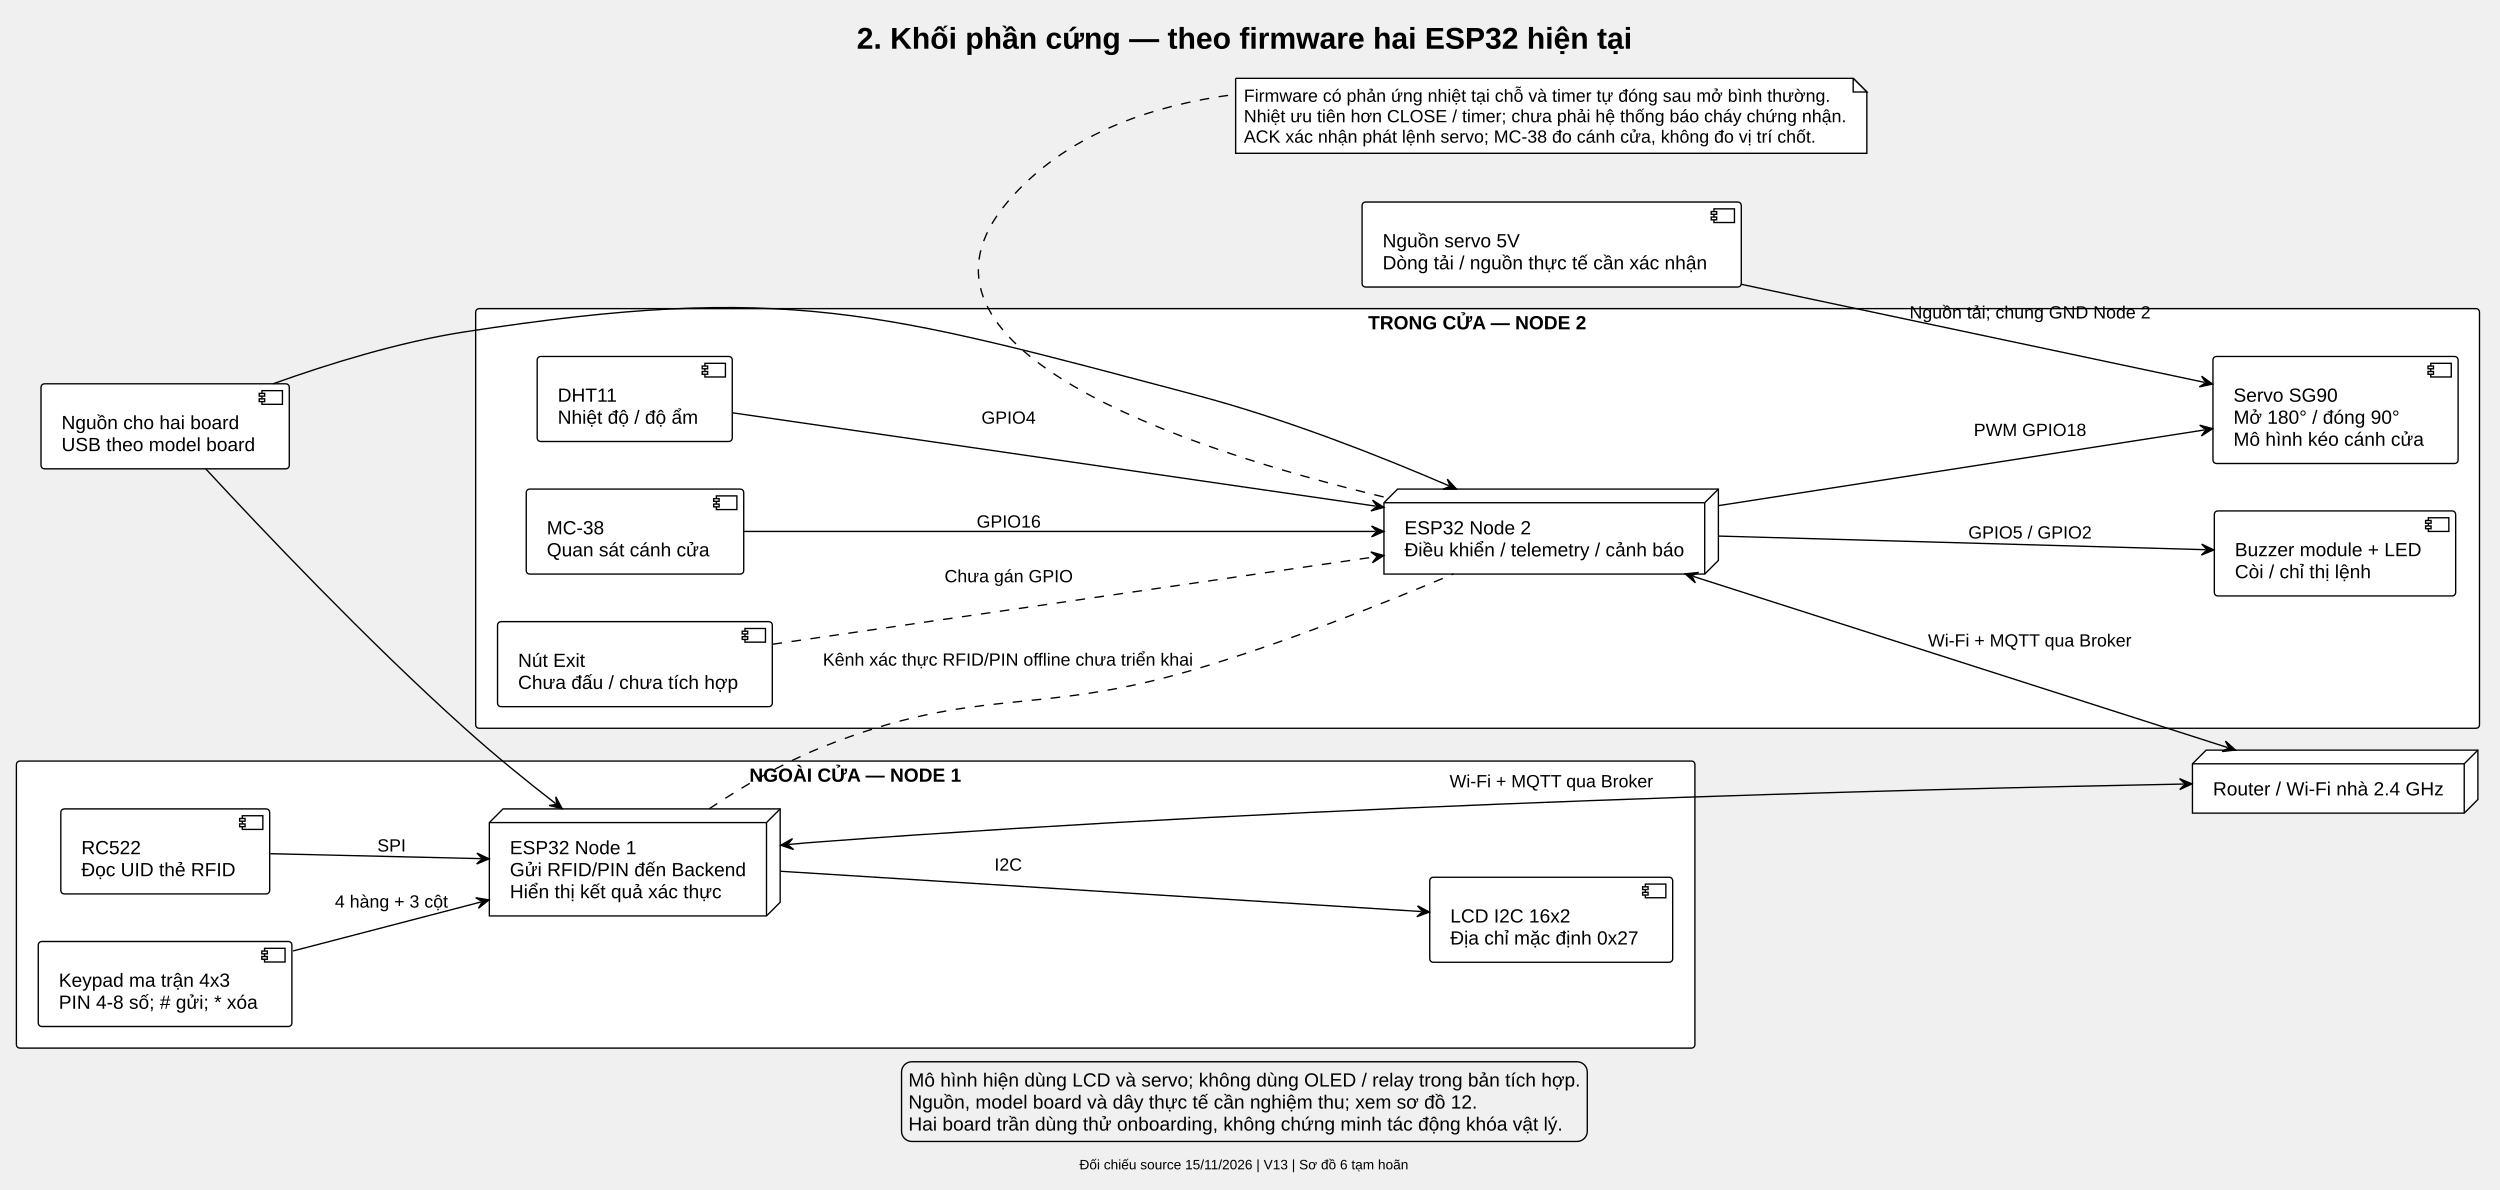
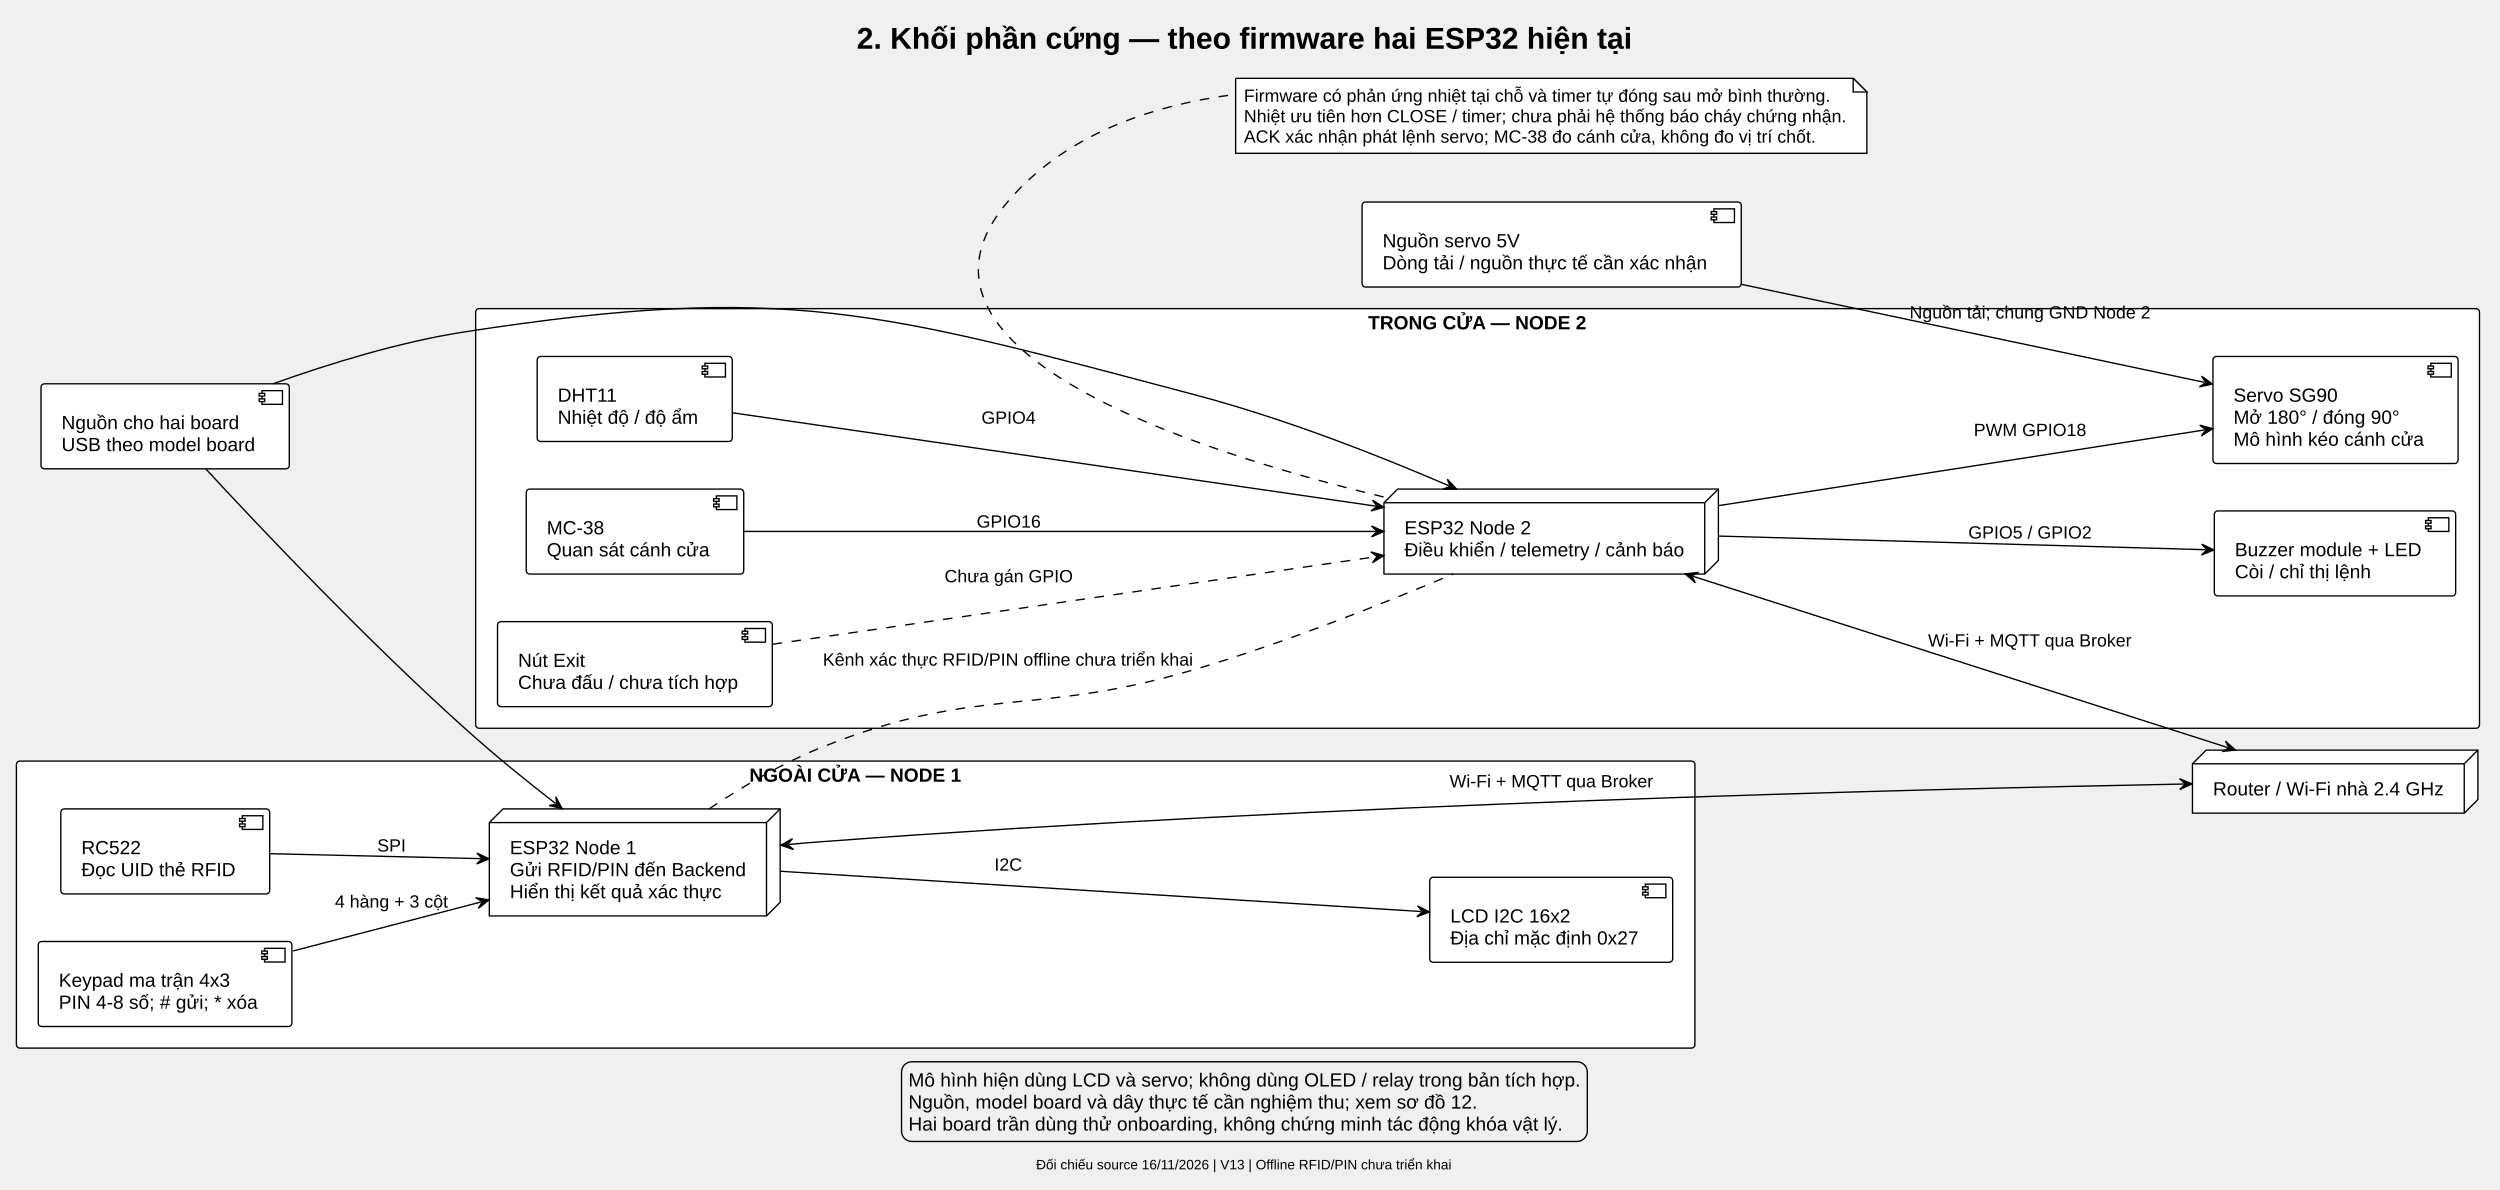
<svg xmlns="http://www.w3.org/2000/svg" contentStyleType="text/css" data-diagram-type="DESCRIPTION" height="870px" preserveAspectRatio="none" style="width:1829px;height:870px;background:#FFFFFF;" version="1.1" viewBox="0 0 1829 870" width="1829px" zoomAndPan="magnify">
  <defs />
  <g>
    <text fill="#000000" font-family="Arial" font-size="22" font-weight="bold" lengthAdjust="spacing" textLength="567.263" x="626.782" y="35.636">2. Khối phần cứng — theo firmware hai ESP32 hiện tại</text>
    <g class="cluster" data-entity="NGOÀI CỬA — NODE 1" data-source-line="7" data-uid="ent0002" id="cluster_NGOÀI CỬA — NODE 1">
      <rect fill="#FFFFFF" height="210" rx="2.5" ry="2.5" style="stroke:#000000;stroke-width:1;" width="1228" x="12" y="556.798" />
      <text fill="#000000" font-family="Arial" font-size="14" font-weight="bold" lengthAdjust="spacing" textLength="155.518" x="548.241" y="571.93">NGOÀI CỬA — NODE 1</text>
    </g>
    <g class="cluster" data-entity="TRONG CỬA — NODE 2" data-source-line="16" data-uid="ent0010" id="cluster_TRONG CỬA — NODE 2">
      <rect fill="#FFFFFF" height="307" rx="2.5" ry="2.5" style="stroke:#000000;stroke-width:1;" width="1466" x="348" y="225.798" />
      <text fill="#000000" font-family="Arial" font-size="14" font-weight="bold" lengthAdjust="spacing" textLength="160.18" x="1000.91" y="240.93">TRONG CỬA — NODE 2</text>
    </g>
    <g class="entity" data-entity="RFID" data-source-line="8" data-uid="ent0003" id="entity_RFID">
      <rect fill="#FFFFFF" height="62.197" rx="2.5" ry="2.5" style="stroke:#000000;stroke-width:1;" width="152.8" x="44.5" y="591.798" />
      <rect fill="#FFFFFF" height="10" style="stroke:#000000;stroke-width:1;" width="15" x="177.3" y="596.798" />
      <rect fill="#FFFFFF" height="2" style="stroke:#000000;stroke-width:1;" width="4" x="175.3" y="598.798" />
      <rect fill="#FFFFFF" height="2" style="stroke:#000000;stroke-width:1;" width="4" x="175.3" y="602.798" />
      <text fill="#000000" font-family="Arial" font-size="14" lengthAdjust="spacing" textLength="43.579" x="59.5" y="624.93">RC522</text>
      <text fill="#000000" font-family="Arial" font-size="14" lengthAdjust="spacing" textLength="112.8" x="59.5" y="641.028">Đọc UID thẻ RFID</text>
    </g>
    <g class="entity" data-entity="Key" data-source-line="9" data-uid="ent0004" id="entity_Key">
      <rect fill="#FFFFFF" height="62.197" rx="2.5" ry="2.5" style="stroke:#000000;stroke-width:1;" width="185.551" x="28" y="688.798" />
      <rect fill="#FFFFFF" height="10" style="stroke:#000000;stroke-width:1;" width="15" x="193.551" y="693.798" />
      <rect fill="#FFFFFF" height="2" style="stroke:#000000;stroke-width:1;" width="4" x="191.551" y="695.798" />
      <rect fill="#FFFFFF" height="2" style="stroke:#000000;stroke-width:1;" width="4" x="191.551" y="699.798" />
      <text fill="#000000" font-family="Arial" font-size="14" lengthAdjust="spacing" textLength="125.296" x="43" y="721.93">Keypad ma trận 4x3</text>
      <text fill="#000000" font-family="Arial" font-size="14" lengthAdjust="spacing" textLength="145.551" x="43" y="738.028">PIN 4-8 số; # gửi; * xóa</text>
    </g>
    <g class="entity" data-entity="LCD" data-source-line="10" data-uid="ent0005" id="entity_LCD">
      <rect fill="#FFFFFF" height="62.197" rx="2.5" ry="2.5" style="stroke:#000000;stroke-width:1;" width="177.737" x="1046" y="641.798" />
      <rect fill="#FFFFFF" height="10" style="stroke:#000000;stroke-width:1;" width="15" x="1203.737" y="646.798" />
      <rect fill="#FFFFFF" height="2" style="stroke:#000000;stroke-width:1;" width="4" x="1201.737" y="648.798" />
      <rect fill="#FFFFFF" height="2" style="stroke:#000000;stroke-width:1;" width="4" x="1201.737" y="652.798" />
      <text fill="#000000" font-family="Arial" font-size="14" lengthAdjust="spacing" textLength="87.931" x="1061" y="674.93">LCD I2C 16x2</text>
      <text fill="#000000" font-family="Arial" font-size="14" lengthAdjust="spacing" textLength="137.737" x="1061" y="691.028">Địa chỉ mặc định 0x27</text>
    </g>
    <g class="entity" data-entity="N1" data-source-line="11" data-uid="ent0006" id="entity_N1">
      <polygon fill="#FFFFFF" points="358,601.798,368,591.798,570.771,591.798,570.771,660.094,560.771,670.094,358,670.094,358,601.798" style="stroke:#000000;stroke-width:1;" />
      <line style="stroke:#000000;stroke-width:1;" x1="560.771" x2="570.771" y1="601.798" y2="591.798" />
      <line style="stroke:#000000;stroke-width:1;" x1="358" x2="560.771" y1="601.798" y2="601.798" />
      <line style="stroke:#000000;stroke-width:1;" x1="560.771" x2="560.771" y1="601.798" y2="670.094" />
      <text fill="#000000" font-family="Arial" font-size="14" lengthAdjust="spacing" textLength="43.586" x="373" y="624.93">ESP32</text>
      <text fill="#000000" font-family="Arial" font-size="14" lengthAdjust="spacing" textLength="3.89" x="416.586" y="624.93"> </text>
      <text fill="#000000" font-family="Arial" font-size="14" lengthAdjust="spacing" textLength="33.469" x="420.476" y="624.93">Node</text>
      <text fill="#000000" font-family="Arial" font-size="14" lengthAdjust="spacing" textLength="3.89" x="453.944" y="624.93"> </text>
      <text fill="#000000" font-family="Arial" font-size="14" lengthAdjust="spacing" textLength="7.786" x="457.834" y="624.93">1</text>
      <text fill="#000000" font-family="Arial" font-size="14" lengthAdjust="spacing" textLength="23.372" x="373" y="641.028">Gửi</text>
      <text fill="#000000" font-family="Arial" font-size="14" lengthAdjust="spacing" textLength="3.89" x="396.372" y="641.028"> </text>
      <text fill="#000000" font-family="Arial" font-size="14" lengthAdjust="spacing" textLength="59.89" x="400.262" y="641.028">RFID/PIN</text>
      <text fill="#000000" font-family="Arial" font-size="14" lengthAdjust="spacing" textLength="3.89" x="460.151" y="641.028"> </text>
      <text fill="#000000" font-family="Arial" font-size="14" lengthAdjust="spacing" textLength="23.358" x="464.041" y="641.028">đến</text>
      <text fill="#000000" font-family="Arial" font-size="14" lengthAdjust="spacing" textLength="3.89" x="487.399" y="641.028"> </text>
      <text fill="#000000" font-family="Arial" font-size="14" lengthAdjust="spacing" textLength="54.482" x="491.289" y="641.028">Backend</text>
      <text fill="#000000" font-family="Arial" font-size="14" lengthAdjust="spacing" textLength="28.793" x="373" y="657.127">Hiển</text>
      <text fill="#000000" font-family="Arial" font-size="14" lengthAdjust="spacing" textLength="3.89" x="401.793" y="657.127"> </text>
      <text fill="#000000" font-family="Arial" font-size="14" lengthAdjust="spacing" textLength="14.786" x="405.683" y="657.127">thị</text>
      <text fill="#000000" font-family="Arial" font-size="14" lengthAdjust="spacing" textLength="3.89" x="420.469" y="657.127"> </text>
      <text fill="#000000" font-family="Arial" font-size="14" lengthAdjust="spacing" textLength="18.676" x="424.358" y="657.127">kết</text>
      <text fill="#000000" font-family="Arial" font-size="14" lengthAdjust="spacing" textLength="3.89" x="443.034" y="657.127"> </text>
      <text fill="#000000" font-family="Arial" font-size="14" lengthAdjust="spacing" textLength="23.358" x="446.924" y="657.127">quả</text>
      <text fill="#000000" font-family="Arial" font-size="14" lengthAdjust="spacing" textLength="3.89" x="470.282" y="657.127"> </text>
      <text fill="#000000" font-family="Arial" font-size="14" lengthAdjust="spacing" textLength="21.786" x="474.172" y="657.127">xác</text>
      <text fill="#000000" font-family="Arial" font-size="14" lengthAdjust="spacing" textLength="3.89" x="495.958" y="657.127"> </text>
      <text fill="#000000" font-family="Arial" font-size="14" lengthAdjust="spacing" textLength="28.048" x="499.848" y="657.127">thực</text>
    </g>
    <g class="entity" data-entity="Temp" data-source-line="17" data-uid="ent0011" id="entity_Temp">
      <rect fill="#FFFFFF" height="62.197" rx="2.5" ry="2.5" style="stroke:#000000;stroke-width:1;" width="142.724" x="393" y="260.798" />
      <rect fill="#FFFFFF" height="10" style="stroke:#000000;stroke-width:1;" width="15" x="515.724" y="265.798" />
      <rect fill="#FFFFFF" height="2" style="stroke:#000000;stroke-width:1;" width="4" x="513.724" y="267.798" />
      <rect fill="#FFFFFF" height="2" style="stroke:#000000;stroke-width:1;" width="4" x="513.724" y="271.798" />
      <text fill="#000000" font-family="Arial" font-size="14" lengthAdjust="spacing" textLength="44.345" x="408" y="293.93">DHT11</text>
      <text fill="#000000" font-family="Arial" font-size="14" lengthAdjust="spacing" textLength="102.724" x="408" y="310.028">Nhiệt độ / độ ẩm</text>
    </g>
    <g class="entity" data-entity="State" data-source-line="18" data-uid="ent0012" id="entity_State">
      <rect fill="#FFFFFF" height="62.197" rx="2.5" ry="2.5" style="stroke:#000000;stroke-width:1;" width="159.109" x="385" y="357.798" />
      <rect fill="#FFFFFF" height="10" style="stroke:#000000;stroke-width:1;" width="15" x="524.109" y="362.798" />
      <rect fill="#FFFFFF" height="2" style="stroke:#000000;stroke-width:1;" width="4" x="522.109" y="364.798" />
      <rect fill="#FFFFFF" height="2" style="stroke:#000000;stroke-width:1;" width="4" x="522.109" y="368.798" />
      <text fill="#000000" font-family="Arial" font-size="14" lengthAdjust="spacing" textLength="42.007" x="400" y="390.93">MC-38</text>
      <text fill="#000000" font-family="Arial" font-size="14" lengthAdjust="spacing" textLength="119.109" x="400" y="407.028">Quan sát cánh cửa</text>
    </g>
    <g class="entity" data-entity="Exit" data-source-line="19" data-uid="ent0013" id="entity_Exit">
      <rect fill="#FFFFFF" height="62.197" rx="2.5" ry="2.5" style="stroke:#000000;stroke-width:1;" width="201.014" x="364" y="454.798" />
      <rect fill="#FFFFFF" height="10" style="stroke:#000000;stroke-width:1;" width="15" x="545.014" y="459.798" />
      <rect fill="#FFFFFF" height="2" style="stroke:#000000;stroke-width:1;" width="4" x="543.014" y="461.798" />
      <rect fill="#FFFFFF" height="2" style="stroke:#000000;stroke-width:1;" width="4" x="543.014" y="465.798" />
      <text fill="#000000" font-family="Arial" font-size="14" lengthAdjust="spacing" textLength="49.014" x="379" y="487.93">Nút Exit</text>
      <text fill="#000000" font-family="Arial" font-size="14" lengthAdjust="spacing" textLength="161.014" x="379" y="504.028">Chưa đấu / chưa tích hợp</text>
    </g>
    <g class="entity" data-entity="N2" data-source-line="20" data-uid="ent0014" id="entity_N2">
      <polygon fill="#FFFFFF" points="1012.5,367.798,1022.5,357.798,1257.168,357.798,1257.168,409.995,1247.168,419.995,1012.5,419.995,1012.5,367.798" style="stroke:#000000;stroke-width:1;" />
      <line style="stroke:#000000;stroke-width:1;" x1="1247.168" x2="1257.168" y1="367.798" y2="357.798" />
      <line style="stroke:#000000;stroke-width:1;" x1="1012.5" x2="1247.168" y1="367.798" y2="367.798" />
      <line style="stroke:#000000;stroke-width:1;" x1="1247.168" x2="1247.168" y1="367.798" y2="419.995" />
      <text fill="#000000" font-family="Arial" font-size="14" lengthAdjust="spacing" textLength="43.586" x="1027.5" y="390.93">ESP32</text>
      <text fill="#000000" font-family="Arial" font-size="14" lengthAdjust="spacing" textLength="3.89" x="1071.086" y="390.93"> </text>
      <text fill="#000000" font-family="Arial" font-size="14" lengthAdjust="spacing" textLength="33.469" x="1074.976" y="390.93">Node</text>
      <text fill="#000000" font-family="Arial" font-size="14" lengthAdjust="spacing" textLength="3.89" x="1108.444" y="390.93"> </text>
      <text fill="#000000" font-family="Arial" font-size="14" lengthAdjust="spacing" textLength="7.786" x="1112.334" y="390.93">2</text>
      <text fill="#000000" font-family="Arial" font-size="14" lengthAdjust="spacing" textLength="28.793" x="1027.5" y="407.028">Điều</text>
      <text fill="#000000" font-family="Arial" font-size="14" lengthAdjust="spacing" textLength="3.89" x="1056.293" y="407.028"> </text>
      <text fill="#000000" font-family="Arial" font-size="14" lengthAdjust="spacing" textLength="33.469" x="1060.183" y="407.028">khiển</text>
      <text fill="#000000" font-family="Arial" font-size="14" lengthAdjust="spacing" textLength="3.89" x="1093.651" y="407.028"> </text>
      <text fill="#000000" font-family="Arial" font-size="14" lengthAdjust="spacing" textLength="3.89" x="1097.541" y="407.028">/</text>
      <text fill="#000000" font-family="Arial" font-size="14" lengthAdjust="spacing" textLength="3.89" x="1101.431" y="407.028"> </text>
      <text fill="#000000" font-family="Arial" font-size="14" lengthAdjust="spacing" textLength="57.572" x="1105.32" y="407.028">telemetry</text>
      <text fill="#000000" font-family="Arial" font-size="14" lengthAdjust="spacing" textLength="3.89" x="1162.893" y="407.028"> </text>
      <text fill="#000000" font-family="Arial" font-size="14" lengthAdjust="spacing" textLength="3.89" x="1166.782" y="407.028">/</text>
      <text fill="#000000" font-family="Arial" font-size="14" lengthAdjust="spacing" textLength="3.89" x="1170.672" y="407.028"> </text>
      <text fill="#000000" font-family="Arial" font-size="14" lengthAdjust="spacing" textLength="30.358" x="1174.562" y="407.028">cảnh</text>
      <text fill="#000000" font-family="Arial" font-size="14" lengthAdjust="spacing" textLength="3.89" x="1204.92" y="407.028"> </text>
      <text fill="#000000" font-family="Arial" font-size="14" lengthAdjust="spacing" textLength="23.358" x="1208.81" y="407.028">báo</text>
    </g>
    <g class="entity" data-entity="Servo" data-source-line="21" data-uid="ent0015" id="entity_Servo">
      <rect fill="#FFFFFF" height="78.296" rx="2.5" ry="2.5" style="stroke:#000000;stroke-width:1;" width="179.344" x="1619" y="260.798" />
      <rect fill="#FFFFFF" height="10" style="stroke:#000000;stroke-width:1;" width="15" x="1778.344" y="265.798" />
      <rect fill="#FFFFFF" height="2" style="stroke:#000000;stroke-width:1;" width="4" x="1776.344" y="267.798" />
      <rect fill="#FFFFFF" height="2" style="stroke:#000000;stroke-width:1;" width="4" x="1776.344" y="271.798" />
      <text fill="#000000" font-family="Arial" font-size="14" lengthAdjust="spacing" textLength="76.262" x="1634" y="293.93">Servo SG90</text>
      <text fill="#000000" font-family="Arial" font-size="14" lengthAdjust="spacing" textLength="121.564" x="1634" y="310.028">Mở 180° / đóng 90°</text>
      <text fill="#000000" font-family="Arial" font-size="14" lengthAdjust="spacing" textLength="139.344" x="1634" y="326.127">Mô hình kéo cánh cửa</text>
    </g>
    <g class="entity" data-entity="Buzzer" data-source-line="22" data-uid="ent0016" id="entity_Buzzer">
      <rect fill="#FFFFFF" height="62.197" rx="2.5" ry="2.5" style="stroke:#000000;stroke-width:1;" width="176.568" x="1620" y="373.798" />
      <rect fill="#FFFFFF" height="10" style="stroke:#000000;stroke-width:1;" width="15" x="1776.568" y="378.798" />
      <rect fill="#FFFFFF" height="2" style="stroke:#000000;stroke-width:1;" width="4" x="1774.568" y="380.798" />
      <rect fill="#FFFFFF" height="2" style="stroke:#000000;stroke-width:1;" width="4" x="1774.568" y="384.798" />
      <text fill="#000000" font-family="Arial" font-size="14" lengthAdjust="spacing" textLength="136.568" x="1635" y="406.93">Buzzer module + LED</text>
      <text fill="#000000" font-family="Arial" font-size="14" lengthAdjust="spacing" textLength="99.606" x="1635" y="423.028">Còi / chỉ thị lệnh</text>
    </g>
    <g class="entity" data-entity="AP" data-source-line="29" data-uid="ent0022" id="entity_AP">
      <polygon fill="#FFFFFF" points="1604,558.798,1614,548.798,1812.827,548.798,1812.827,584.896,1802.827,594.896,1604,594.896,1604,558.798" style="stroke:#000000;stroke-width:1;" />
      <line style="stroke:#000000;stroke-width:1;" x1="1802.827" x2="1812.827" y1="558.798" y2="548.798" />
      <line style="stroke:#000000;stroke-width:1;" x1="1604" x2="1802.827" y1="558.798" y2="558.798" />
      <line style="stroke:#000000;stroke-width:1;" x1="1802.827" x2="1802.827" y1="558.798" y2="594.896" />
      <text fill="#000000" font-family="Arial" font-size="14" lengthAdjust="spacing" textLength="42.02" x="1619" y="581.93">Router</text>
      <text fill="#000000" font-family="Arial" font-size="14" lengthAdjust="spacing" textLength="3.89" x="1661.021" y="581.93"> </text>
      <text fill="#000000" font-family="Arial" font-size="14" lengthAdjust="spacing" textLength="3.89" x="1664.91" y="581.93">/</text>
      <text fill="#000000" font-family="Arial" font-size="14" lengthAdjust="spacing" textLength="3.89" x="1668.8" y="581.93"> </text>
      <text fill="#000000" font-family="Arial" font-size="14" lengthAdjust="spacing" textLength="32.648" x="1672.689" y="581.93">Wi-Fi</text>
      <text fill="#000000" font-family="Arial" font-size="14" lengthAdjust="spacing" textLength="3.89" x="1705.338" y="581.93"> </text>
      <text fill="#000000" font-family="Arial" font-size="14" lengthAdjust="spacing" textLength="23.358" x="1709.227" y="581.93">nhà</text>
      <text fill="#000000" font-family="Arial" font-size="14" lengthAdjust="spacing" textLength="3.89" x="1732.586" y="581.93"> </text>
      <text fill="#000000" font-family="Arial" font-size="14" lengthAdjust="spacing" textLength="19.462" x="1736.476" y="581.93">2.4</text>
      <text fill="#000000" font-family="Arial" font-size="14" lengthAdjust="spacing" textLength="3.89" x="1755.938" y="581.93"> </text>
      <text fill="#000000" font-family="Arial" font-size="14" lengthAdjust="spacing" textLength="28" x="1759.827" y="581.93">GHz</text>
    </g>
    <g class="entity" data-entity="LogicPower" data-source-line="33" data-uid="ent0026" id="entity_LogicPower">
      <rect fill="#FFFFFF" height="62.197" rx="2.5" ry="2.5" style="stroke:#000000;stroke-width:1;" width="181.641" x="30" y="280.798" />
      <rect fill="#FFFFFF" height="10" style="stroke:#000000;stroke-width:1;" width="15" x="191.641" y="285.798" />
      <rect fill="#FFFFFF" height="2" style="stroke:#000000;stroke-width:1;" width="4" x="189.641" y="287.798" />
      <rect fill="#FFFFFF" height="2" style="stroke:#000000;stroke-width:1;" width="4" x="189.641" y="291.798" />
      <text fill="#000000" font-family="Arial" font-size="14" lengthAdjust="spacing" textLength="129.985" x="45" y="313.93">Nguồn cho hai board</text>
      <text fill="#000000" font-family="Arial" font-size="14" lengthAdjust="spacing" textLength="141.641" x="45" y="330.028">USB theo model board</text>
    </g>
    <g class="entity" data-entity="ServoPower" data-source-line="34" data-uid="ent0027" id="entity_ServoPower">
      <rect fill="#FFFFFF" height="62.197" rx="2.5" ry="2.5" style="stroke:#000000;stroke-width:1;" width="277.419" x="996.5" y="147.798" />
      <rect fill="#FFFFFF" height="10" style="stroke:#000000;stroke-width:1;" width="15" x="1253.919" y="152.798" />
      <rect fill="#FFFFFF" height="2" style="stroke:#000000;stroke-width:1;" width="4" x="1251.919" y="154.798" />
      <rect fill="#FFFFFF" height="2" style="stroke:#000000;stroke-width:1;" width="4" x="1251.919" y="158.798" />
      <text fill="#000000" font-family="Arial" font-size="14" lengthAdjust="spacing" textLength="100.393" x="1011.5" y="180.93">Nguồn servo 5V</text>
      <text fill="#000000" font-family="Arial" font-size="14" lengthAdjust="spacing" textLength="237.419" x="1011.5" y="197.028">Dòng tải / nguồn thực tế cần xác nhận</text>
    </g>
    <g class="entity" data-entity="GMN31" data-source-line="39" data-uid="ent0032" id="entity_GMN31">
      <path d="M904,57.298 L904,112.144 L1365.781,112.144 L1365.781,67.298 L1355.781,57.298 L904,57.298" fill="#FFFFFF" style="stroke:#000000;stroke-width:1;" />
      <path d="M1355.781,57.298 L1355.781,67.298 L1365.781,67.298 L1355.781,57.298" fill="#FFFFFF" style="stroke:#000000;stroke-width:1;" />
      <text fill="#000000" font-family="Arial" font-size="13" lengthAdjust="spacing" textLength="429.032" x="910" y="74.492">Firmware có phản ứng nhiệt tại chỗ và timer tự đóng sau mở bình thường.</text>
      <text fill="#000000" font-family="Arial" font-size="13" lengthAdjust="spacing" textLength="440.781" x="910" y="89.44">Nhiệt ưu tiên hơn CLOSE / timer; chưa phải hệ thống báo cháy chứng nhận.</text>
      <text fill="#000000" font-family="Arial" font-size="13" lengthAdjust="spacing" textLength="418.431" x="910" y="104.389">ACK xác nhận phát lệnh servo; MC-38 đo cánh cửa, không đo vị trí chốt.</text>
    </g>
    <g class="link" data-entity-1="RFID" data-entity-2="N1" data-source-line="12" data-uid="lnk7" id="link_RFID_N1">
      <path d="M197.79,624.578 C244.85,625.678 300.032,626.968 351.812,628.178" fill="none" id="RFID-to-N1" style="stroke:#000000;stroke-width:1;" />
      <polygon fill="#000000" points="357.81,628.318,348.906,624.109,352.811,628.201,348.719,632.106,357.81,628.318" style="stroke:#000000;stroke-width:1;" />
      <text fill="#000000" font-family="Arial" font-size="13" lengthAdjust="spacing" textLength="20.954" x="276" y="622.992">SPI</text>
    </g>
    <g class="link" data-entity-1="Key" data-entity-2="N1" data-source-line="13" data-uid="lnk8" id="link_Key_N1">
      <path d="M214.41,695.718 C258.66,684.178 306.064,671.831 351.924,659.881" fill="none" id="Key-to-N1" style="stroke:#000000;stroke-width:1;" />
      <polygon fill="#000000" points="357.73,658.368,348.012,656.766,352.892,659.629,350.029,664.508,357.73,658.368" style="stroke:#000000;stroke-width:1;" />
      <text fill="#000000" font-family="Arial" font-size="13" lengthAdjust="spacing" textLength="82.761" x="245" y="663.992">4 hàng + 3 cột</text>
    </g>
    <g class="link" data-entity-1="N1" data-entity-2="LCD" data-source-line="14" data-uid="lnk9" id="link_N1_LCD">
      <path d="M571.06,637.428 C702.13,645.668 917.352,659.192 1039.812,666.882" fill="none" id="N1-to-LCD" style="stroke:#000000;stroke-width:1;" />
      <polygon fill="#000000" points="1045.8,667.258,1037.068,662.702,1040.81,666.944,1036.567,670.686,1045.8,667.258" style="stroke:#000000;stroke-width:1;" />
      <text fill="#000000" font-family="Arial" font-size="13" lengthAdjust="spacing" textLength="20.23" x="727.5" y="636.992">I2C</text>
    </g>
    <g class="link" data-entity-1="Temp" data-entity-2="N2" data-source-line="23" data-uid="lnk17" id="link_Temp_N2">
      <path d="M536.09,302.038 C649.37,318.478 867.172,350.076 1006.522,370.296" fill="none" id="Temp-to-N2" style="stroke:#000000;stroke-width:1;" />
      <polygon fill="#000000" points="1012.46,371.158,1004.128,365.907,1007.512,370.44,1002.979,373.824,1012.46,371.158" style="stroke:#000000;stroke-width:1;" />
      <text fill="#000000" font-family="Arial" font-size="13" lengthAdjust="spacing" textLength="39.736" x="718" y="309.992">GPIO4</text>
    </g>
    <g class="link" data-entity-1="State" data-entity-2="N2" data-source-line="24" data-uid="lnk18" id="link_State_N2">
      <path d="M544.15,388.798 C659.69,388.798 870.29,388.798 1006.41,388.798" fill="none" id="State-to-N2" style="stroke:#000000;stroke-width:1;" />
      <polygon fill="#000000" points="1012.41,388.798,1003.41,384.798,1007.41,388.798,1003.41,392.798,1012.41,388.798" style="stroke:#000000;stroke-width:1;" />
      <text fill="#000000" font-family="Arial" font-size="13" lengthAdjust="spacing" textLength="46.966" x="714.5" y="385.992">GPIO16</text>
    </g>
    <g class="link" data-entity-1="Exit" data-entity-2="N2" data-source-line="25" data-uid="lnk19" id="link_Exit_N2">
      <path d="M565.22,471.328 C684.51,454.018 878.212,425.909 1006.452,407.309" fill="none" id="Exit-to-N2" style="stroke:#000000;stroke-width:1;stroke-dasharray:7.0,7.0;" />
      <polygon fill="#000000" points="1012.39,406.448,1002.909,403.781,1007.442,407.166,1004.057,411.698,1012.39,406.448" style="stroke:#000000;stroke-width:1;" />
      <text fill="#000000" font-family="Arial" font-size="13" lengthAdjust="spacing" textLength="93.971" x="691" y="425.992">Chưa gán GPIO</text>
    </g>
    <g class="link" data-entity-1="N2" data-entity-2="Servo" data-source-line="26" data-uid="lnk20" id="link_N2_Servo">
      <path d="M1257.55,369.868 C1365.87,352.998 1515.901,329.631 1612.861,314.531" fill="none" id="N2-to-Servo" style="stroke:#000000;stroke-width:1;" />
      <polygon fill="#000000" points="1618.79,313.608,1609.282,311.04,1613.85,314.377,1610.513,318.945,1618.79,313.608" style="stroke:#000000;stroke-width:1;" />
      <text fill="#000000" font-family="Arial" font-size="13" lengthAdjust="spacing" textLength="82.348" x="1444" y="318.992">PWM GPIO18</text>
    </g>
    <g class="link" data-entity-1="N2" data-entity-2="Buzzer" data-source-line="27" data-uid="lnk21" id="link_N2_Buzzer">
      <path d="M1257.55,392.198 C1366.19,395.238 1516.772,399.46 1613.672,402.17" fill="none" id="N2-to-Buzzer" style="stroke:#000000;stroke-width:1;" />
      <polygon fill="#000000" points="1619.67,402.338,1610.785,398.088,1614.672,402.198,1610.562,406.085,1619.67,402.338" style="stroke:#000000;stroke-width:1;" />
      <text fill="#000000" font-family="Arial" font-size="13" lengthAdjust="spacing" textLength="90.308" x="1440" y="393.992">GPIO5 / GPIO2</text>
    </g>
    <g class="link" data-entity-1="N1" data-entity-2="AP" data-source-line="30" data-uid="lnk23" id="link_N1_AP">
      <path d="M577.183,617.798 C587.243,616.838 591.32,616.528 601,615.798 C969.09,588.138 1401.451,577.332 1597.631,573.602" fill="none" id="N1-AP" style="stroke:#000000;stroke-width:1;" />
      <polygon fill="#000000" points="571.21,618.368,580.549,621.495,576.187,617.893,579.789,613.531,571.21,618.368" style="stroke:#000000;stroke-width:1;" />
      <polygon fill="#000000" points="1603.63,573.488,1594.556,569.66,1598.631,573.583,1594.708,577.658,1603.63,573.488" style="stroke:#000000;stroke-width:1;" />
      <text fill="#000000" font-family="Arial" font-size="13" lengthAdjust="spacing" textLength="149.157" x="1060.5" y="575.992">Wi-Fi + MQTT qua Broker</text>
    </g>
    <g class="link" data-entity-1="N2" data-entity-2="AP" data-source-line="31" data-uid="lnk24" id="link_N2_AP">
      <path d="M1238.664,421.668 C1352.674,458.178 1527.826,514.268 1629.756,546.908" fill="none" id="N2-AP" style="stroke:#000000;stroke-width:1;" />
      <polygon fill="#000000" points="1232.95,419.838,1240.301,426.392,1237.712,421.363,1242.741,418.773,1232.95,419.838" style="stroke:#000000;stroke-width:1;" />
      <polygon fill="#000000" points="1635.47,548.738,1628.119,542.184,1630.708,547.213,1625.679,549.803,1635.47,548.738" style="stroke:#000000;stroke-width:1;" />
      <text fill="#000000" font-family="Arial" font-size="13" lengthAdjust="spacing" textLength="149.157" x="1410.5" y="472.992">Wi-Fi + MQTT qua Broker</text>
    </g>
    <g class="link" data-entity-1="N1" data-entity-2="N2" data-source-line="32" data-uid="lnk25" id="link_N1_N2">
      <path d="M518.89,591.678 C542.95,575.668 572.35,558.258 601,546.798 C716.09,500.778 755.16,525.028 874,489.798 C939.46,470.388 1011.69,441.728 1063.37,419.888" fill="none" id="N1-N2" style="stroke:#000000;stroke-width:1;stroke-dasharray:7.0,7.0;" />
      <text fill="#000000" font-family="Arial" font-size="13" lengthAdjust="spacing" textLength="271.019" x="602" y="486.992">Kênh xác thực RFID/PIN offline chưa triển khai</text>
    </g>
    <g class="link" data-entity-1="LogicPower" data-entity-2="N1" data-source-line="35" data-uid="lnk28" id="link_LogicPower_N1">
      <path d="M150.5,342.998 C191.1,386.908 268.61,468.718 340,532.798 C362.61,553.088 384.09,570.53 406.54,587.95" fill="none" id="LogicPower-to-N1" style="stroke:#000000;stroke-width:1;" />
      <polygon fill="#000000" points="411.28,591.628,406.622,582.95,407.33,588.563,401.717,589.271,411.28,591.628" style="stroke:#000000;stroke-width:1;" />
    </g>
    <g class="link" data-entity-1="LogicPower" data-entity-2="N2" data-source-line="36" data-uid="lnk29" id="link_LogicPower_N2">
      <path d="M199.82,280.768 C240.81,266.078 292.33,250.158 340,242.798 C575.42,206.428 643.73,227.808 874,288.798 C940.74,306.478 1008.379,333.154 1060.039,355.404" fill="none" id="LogicPower-to-N2" style="stroke:#000000;stroke-width:1;" />
      <polygon fill="#000000" points="1065.55,357.778,1058.866,350.544,1060.958,355.8,1055.702,357.892,1065.55,357.778" style="stroke:#000000;stroke-width:1;" />
    </g>
    <g class="link" data-entity-1="ServoPower" data-entity-2="Servo" data-source-line="37" data-uid="lnk30" id="link_ServoPower_Servo">
      <path d="M1273.62,207.938 C1380.79,230.628 1520.53,260.215 1612.8,279.745" fill="none" id="ServoPower-to-Servo" style="stroke:#000000;stroke-width:1;" />
      <polygon fill="#000000" points="1618.67,280.988,1610.693,275.211,1613.778,279.952,1609.037,283.038,1618.67,280.988" style="stroke:#000000;stroke-width:1;" />
      <text fill="#000000" font-family="Arial" font-size="13" lengthAdjust="spacing" textLength="176.325" x="1397" y="232.992">Nguồn tải; chung GND Node 2</text>
    </g>
    <g class="link" data-entity-1="N2" data-entity-2="GMN31" data-source-line="39" data-uid="lnk33" id="link_N2_GMN31">
      <path d="M1012.26,363.588 C864.2,327.798 645.86,254.468 737.5,147.298 C778.81,98.978 840.98,77.118 903.96,69.008" fill="none" id="N2-GMN31" style="stroke:#000000;stroke-width:1;stroke-dasharray:7.0,7.0;" />
    </g>
    <rect fill="none" height="58.296" rx="7.5" ry="7.5" style="stroke:#000000;stroke-width:1;" width="501.695" x="659.566" y="776.798" />
    <text fill="#000000" font-family="Arial" font-size="14" lengthAdjust="spacing" textLength="491.695" x="664.566" y="794.93">Mô hình hiện dùng LCD và servo; không dùng OLED / relay trong bản tích hợp.</text>
    <text fill="#000000" font-family="Arial" font-size="14" lengthAdjust="spacing" textLength="416.233" x="664.566" y="811.028">Nguồn, model board và dây thực tế cần nghiệm thu; xem sơ đồ 12.</text>
    <text fill="#000000" font-family="Arial" font-size="14" lengthAdjust="spacing" textLength="478.721" x="664.566" y="827.127">Hai board trần dùng thử onboarding, không chứng minh tác động khóa vật lý.</text>
-     <text fill="#000000" font-family="Arial" font-size="10" lengthAdjust="spacing" textLength="241.352" x="789.737" y="855.474">Đối chiếu source 15/11/2026 | V13 | Sơ đồ 6 tạm hoãn</text>
+     <text fill="#000000" font-family="Arial" font-size="10" lengthAdjust="spacing" textLength="304.819" x="758.004" y="855.474">Đối chiếu source 16/11/2026 | V13 | Offline RFID/PIN chưa triển khai</text>
  </g>
</svg>
